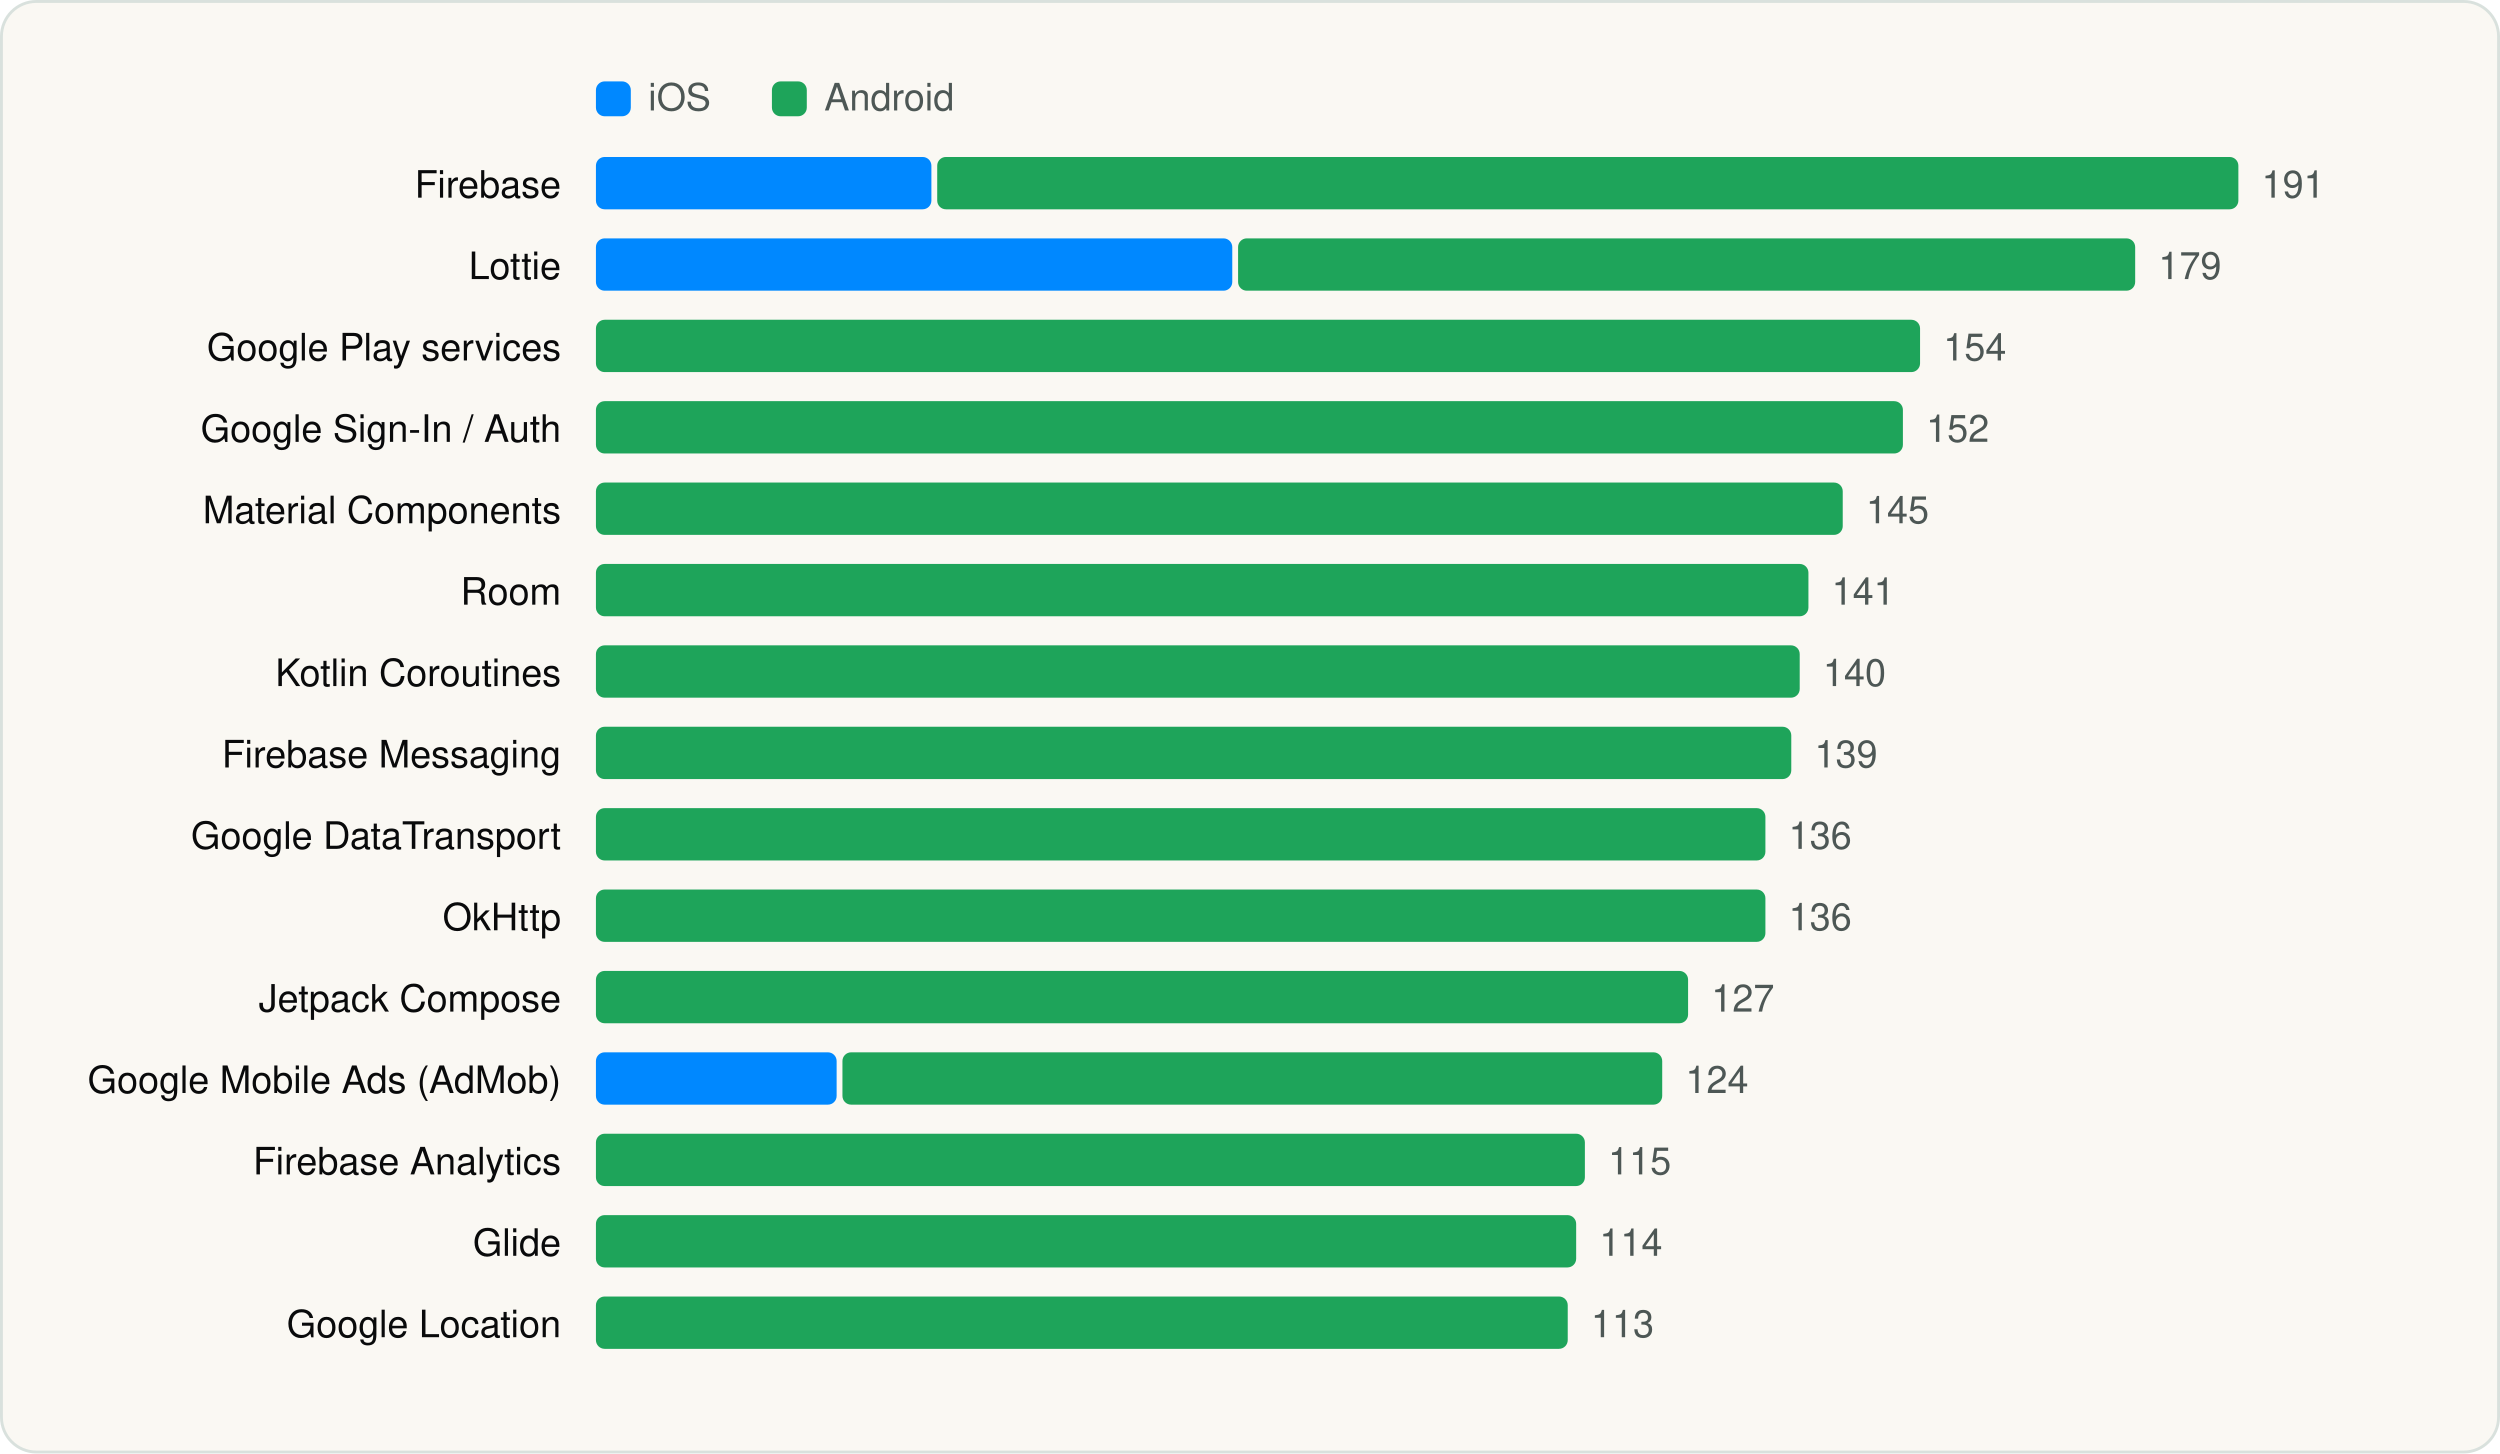
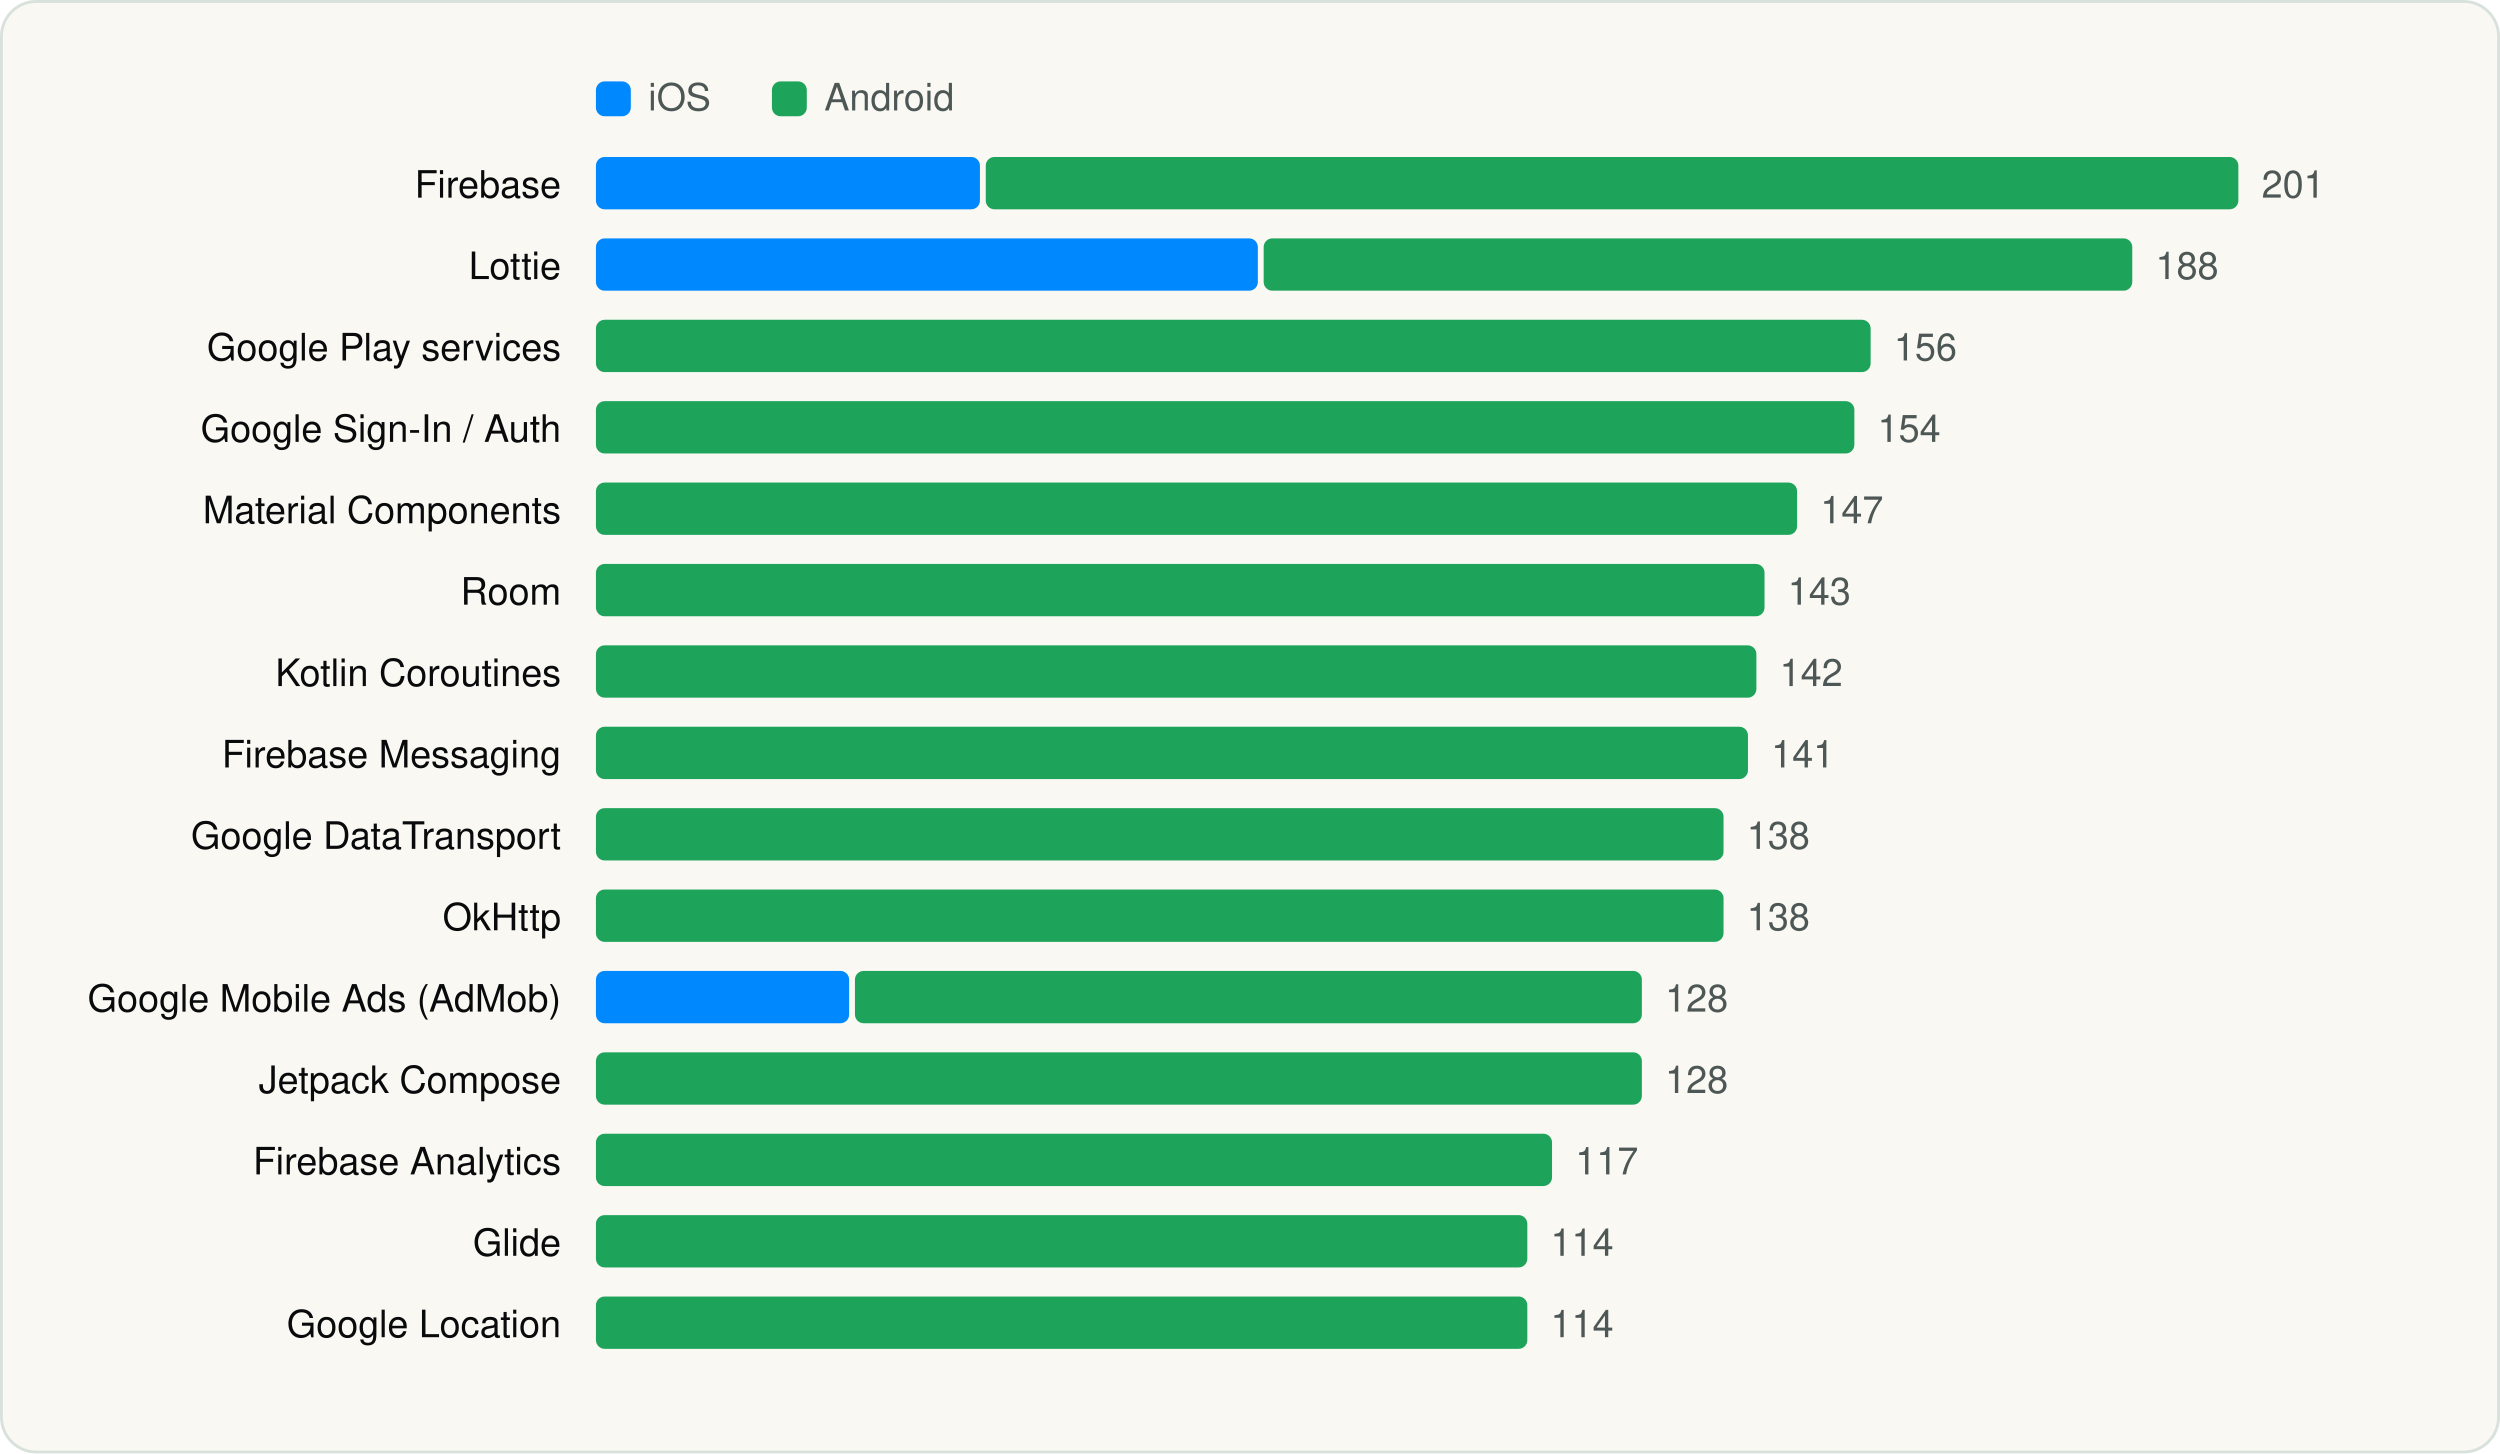
<svg xmlns="http://www.w3.org/2000/svg" viewBox="0 0 860 500" width="860" height="500" role="img" aria-label="Most used SDKs" font-family="Geist, -apple-system, BlinkMacSystemFont, 'Segoe UI', Helvetica, Arial, sans-serif">
  <rect x="0.5" y="0.5" width="859" height="499" rx="12" fill="#FAF8F3" stroke="#D9E1DD" />
  <g transform="translate(20 20)">
    <rect x="185" y="8" width="12" height="12" rx="3" fill="#0088FF" />
    <text x="203" y="18" font-size="13" fill="#4D5755">iOS</text>
    <rect x="245.54" y="8" width="12" height="12" rx="3" fill="#1EA45A" />
    <text x="263.54" y="18" font-size="13" fill="#4D5755">Android</text>
    <text x="173" y="48" font-size="13" text-anchor="end" fill="#090A0B">Firebase</text>
-     <rect x="185.0" y="34" width="115.4" height="18" rx="3" fill="#0088FF" />
-     <rect x="302.4" y="34" width="447.6" height="18" rx="3" fill="#1EA45A" />
-     <text x="758.0" y="48" font-size="13" fill="#4D5755">191</text>
+     <rect x="185.0" y="34" width="132.1" height="18" rx="3" fill="#0088FF" />
+     <rect x="319.1" y="34" width="430.9" height="18" rx="3" fill="#1EA45A" />
+     <text x="758.0" y="48" font-size="13" fill="#4D5755">201</text>
    <text x="173" y="76" font-size="13" text-anchor="end" fill="#090A0B">Lottie</text>
-     <rect x="185.0" y="62" width="218.9" height="18" rx="3" fill="#0088FF" />
-     <rect x="405.9" y="62" width="308.6" height="18" rx="3" fill="#1EA45A" />
-     <text x="722.5" y="76" font-size="13" fill="#4D5755">179</text>
+     <rect x="185.0" y="62" width="227.7" height="18" rx="3" fill="#0088FF" />
+     <rect x="414.7" y="62" width="298.8" height="18" rx="3" fill="#1EA45A" />
+     <text x="721.5" y="76" font-size="13" fill="#4D5755">188</text>
    <text x="173" y="104" font-size="13" text-anchor="end" fill="#090A0B">Google Play services</text>
-     <rect x="185.0" y="90" width="455.5" height="18" rx="3" fill="#1EA45A" />
-     <text x="648.5" y="104" font-size="13" fill="#4D5755">154</text>
+     <rect x="185.0" y="90" width="438.5" height="18" rx="3" fill="#1EA45A" />
+     <text x="631.5" y="104" font-size="13" fill="#4D5755">156</text>
    <text x="173" y="132" font-size="13" text-anchor="end" fill="#090A0B">Google Sign-In / Auth</text>
-     <rect x="185.0" y="118" width="449.6" height="18" rx="3" fill="#1EA45A" />
-     <text x="642.6" y="132" font-size="13" fill="#4D5755">152</text>
+     <rect x="185.0" y="118" width="432.9" height="18" rx="3" fill="#1EA45A" />
+     <text x="625.9" y="132" font-size="13" fill="#4D5755">154</text>
    <text x="173" y="160" font-size="13" text-anchor="end" fill="#090A0B">Material Components</text>
-     <rect x="185.0" y="146" width="428.9" height="18" rx="3" fill="#1EA45A" />
-     <text x="621.9" y="160" font-size="13" fill="#4D5755">145</text>
+     <rect x="185.0" y="146" width="413.2" height="18" rx="3" fill="#1EA45A" />
+     <text x="606.2" y="160" font-size="13" fill="#4D5755">147</text>
    <text x="173" y="188" font-size="13" text-anchor="end" fill="#090A0B">Room</text>
-     <rect x="185.0" y="174" width="417.1" height="18" rx="3" fill="#1EA45A" />
-     <text x="610.1" y="188" font-size="13" fill="#4D5755">141</text>
+     <rect x="185.0" y="174" width="402.0" height="18" rx="3" fill="#1EA45A" />
+     <text x="595.0" y="188" font-size="13" fill="#4D5755">143</text>
    <text x="173" y="216" font-size="13" text-anchor="end" fill="#090A0B">Kotlin Coroutines</text>
-     <rect x="185.0" y="202" width="414.1" height="18" rx="3" fill="#1EA45A" />
-     <text x="607.1" y="216" font-size="13" fill="#4D5755">140</text>
+     <rect x="185.0" y="202" width="399.2" height="18" rx="3" fill="#1EA45A" />
+     <text x="592.2" y="216" font-size="13" fill="#4D5755">142</text>
    <text x="173" y="244" font-size="13" text-anchor="end" fill="#090A0B">Firebase Messaging</text>
-     <rect x="185.0" y="230" width="411.2" height="18" rx="3" fill="#1EA45A" />
-     <text x="604.2" y="244" font-size="13" fill="#4D5755">139</text>
+     <rect x="185.0" y="230" width="396.3" height="18" rx="3" fill="#1EA45A" />
+     <text x="589.3" y="244" font-size="13" fill="#4D5755">141</text>
    <text x="173" y="272" font-size="13" text-anchor="end" fill="#090A0B">Google DataTransport</text>
-     <rect x="185.0" y="258" width="402.3" height="18" rx="3" fill="#1EA45A" />
-     <text x="595.3" y="272" font-size="13" fill="#4D5755">136</text>
+     <rect x="185.0" y="258" width="387.9" height="18" rx="3" fill="#1EA45A" />
+     <text x="580.9" y="272" font-size="13" fill="#4D5755">138</text>
    <text x="173" y="300" font-size="13" text-anchor="end" fill="#090A0B">OkHttp</text>
-     <rect x="185.0" y="286" width="402.3" height="18" rx="3" fill="#1EA45A" />
-     <text x="595.3" y="300" font-size="13" fill="#4D5755">136</text>
-     <text x="173" y="328" font-size="13" text-anchor="end" fill="#090A0B">Jetpack Compose</text>
-     <rect x="185.0" y="314" width="375.7" height="18" rx="3" fill="#1EA45A" />
-     <text x="568.7" y="328" font-size="13" fill="#4D5755">127</text>
-     <text x="173" y="356" font-size="13" text-anchor="end" fill="#090A0B">Google Mobile Ads (AdMob)</text>
-     <rect x="185.0" y="342" width="82.8" height="18" rx="3" fill="#0088FF" />
-     <rect x="269.8" y="342" width="282.0" height="18" rx="3" fill="#1EA45A" />
-     <text x="559.8" y="356" font-size="13" fill="#4D5755">124</text>
+     <rect x="185.0" y="286" width="387.9" height="18" rx="3" fill="#1EA45A" />
+     <text x="580.9" y="300" font-size="13" fill="#4D5755">138</text>
+     <text x="173" y="328" font-size="13" text-anchor="end" fill="#090A0B">Google Mobile Ads (AdMob)</text>
+     <rect x="185.0" y="314" width="87.1" height="18" rx="3" fill="#0088FF" />
+     <rect x="274.1" y="314" width="270.7" height="18" rx="3" fill="#1EA45A" />
+     <text x="552.8" y="328" font-size="13" fill="#4D5755">128</text>
+     <text x="173" y="356" font-size="13" text-anchor="end" fill="#090A0B">Jetpack Compose</text>
+     <rect x="185.0" y="342" width="359.8" height="18" rx="3" fill="#1EA45A" />
+     <text x="552.8" y="356" font-size="13" fill="#4D5755">128</text>
    <text x="173" y="384" font-size="13" text-anchor="end" fill="#090A0B">Firebase Analytics</text>
-     <rect x="185.0" y="370" width="340.2" height="18" rx="3" fill="#1EA45A" />
-     <text x="533.2" y="384" font-size="13" fill="#4D5755">115</text>
+     <rect x="185.0" y="370" width="328.9" height="18" rx="3" fill="#1EA45A" />
+     <text x="521.9" y="384" font-size="13" fill="#4D5755">117</text>
    <text x="173" y="412" font-size="13" text-anchor="end" fill="#090A0B">Glide</text>
-     <rect x="185.0" y="398" width="337.2" height="18" rx="3" fill="#1EA45A" />
-     <text x="530.2" y="412" font-size="13" fill="#4D5755">114</text>
+     <rect x="185.0" y="398" width="320.4" height="18" rx="3" fill="#1EA45A" />
+     <text x="513.4" y="412" font-size="13" fill="#4D5755">114</text>
    <text x="173" y="440" font-size="13" text-anchor="end" fill="#090A0B">Google Location</text>
-     <rect x="185.0" y="426" width="334.3" height="18" rx="3" fill="#1EA45A" />
-     <text x="527.3" y="440" font-size="13" fill="#4D5755">113</text>
+     <rect x="185.0" y="426" width="320.4" height="18" rx="3" fill="#1EA45A" />
+     <text x="513.4" y="440" font-size="13" fill="#4D5755">114</text>
  </g>
</svg>
